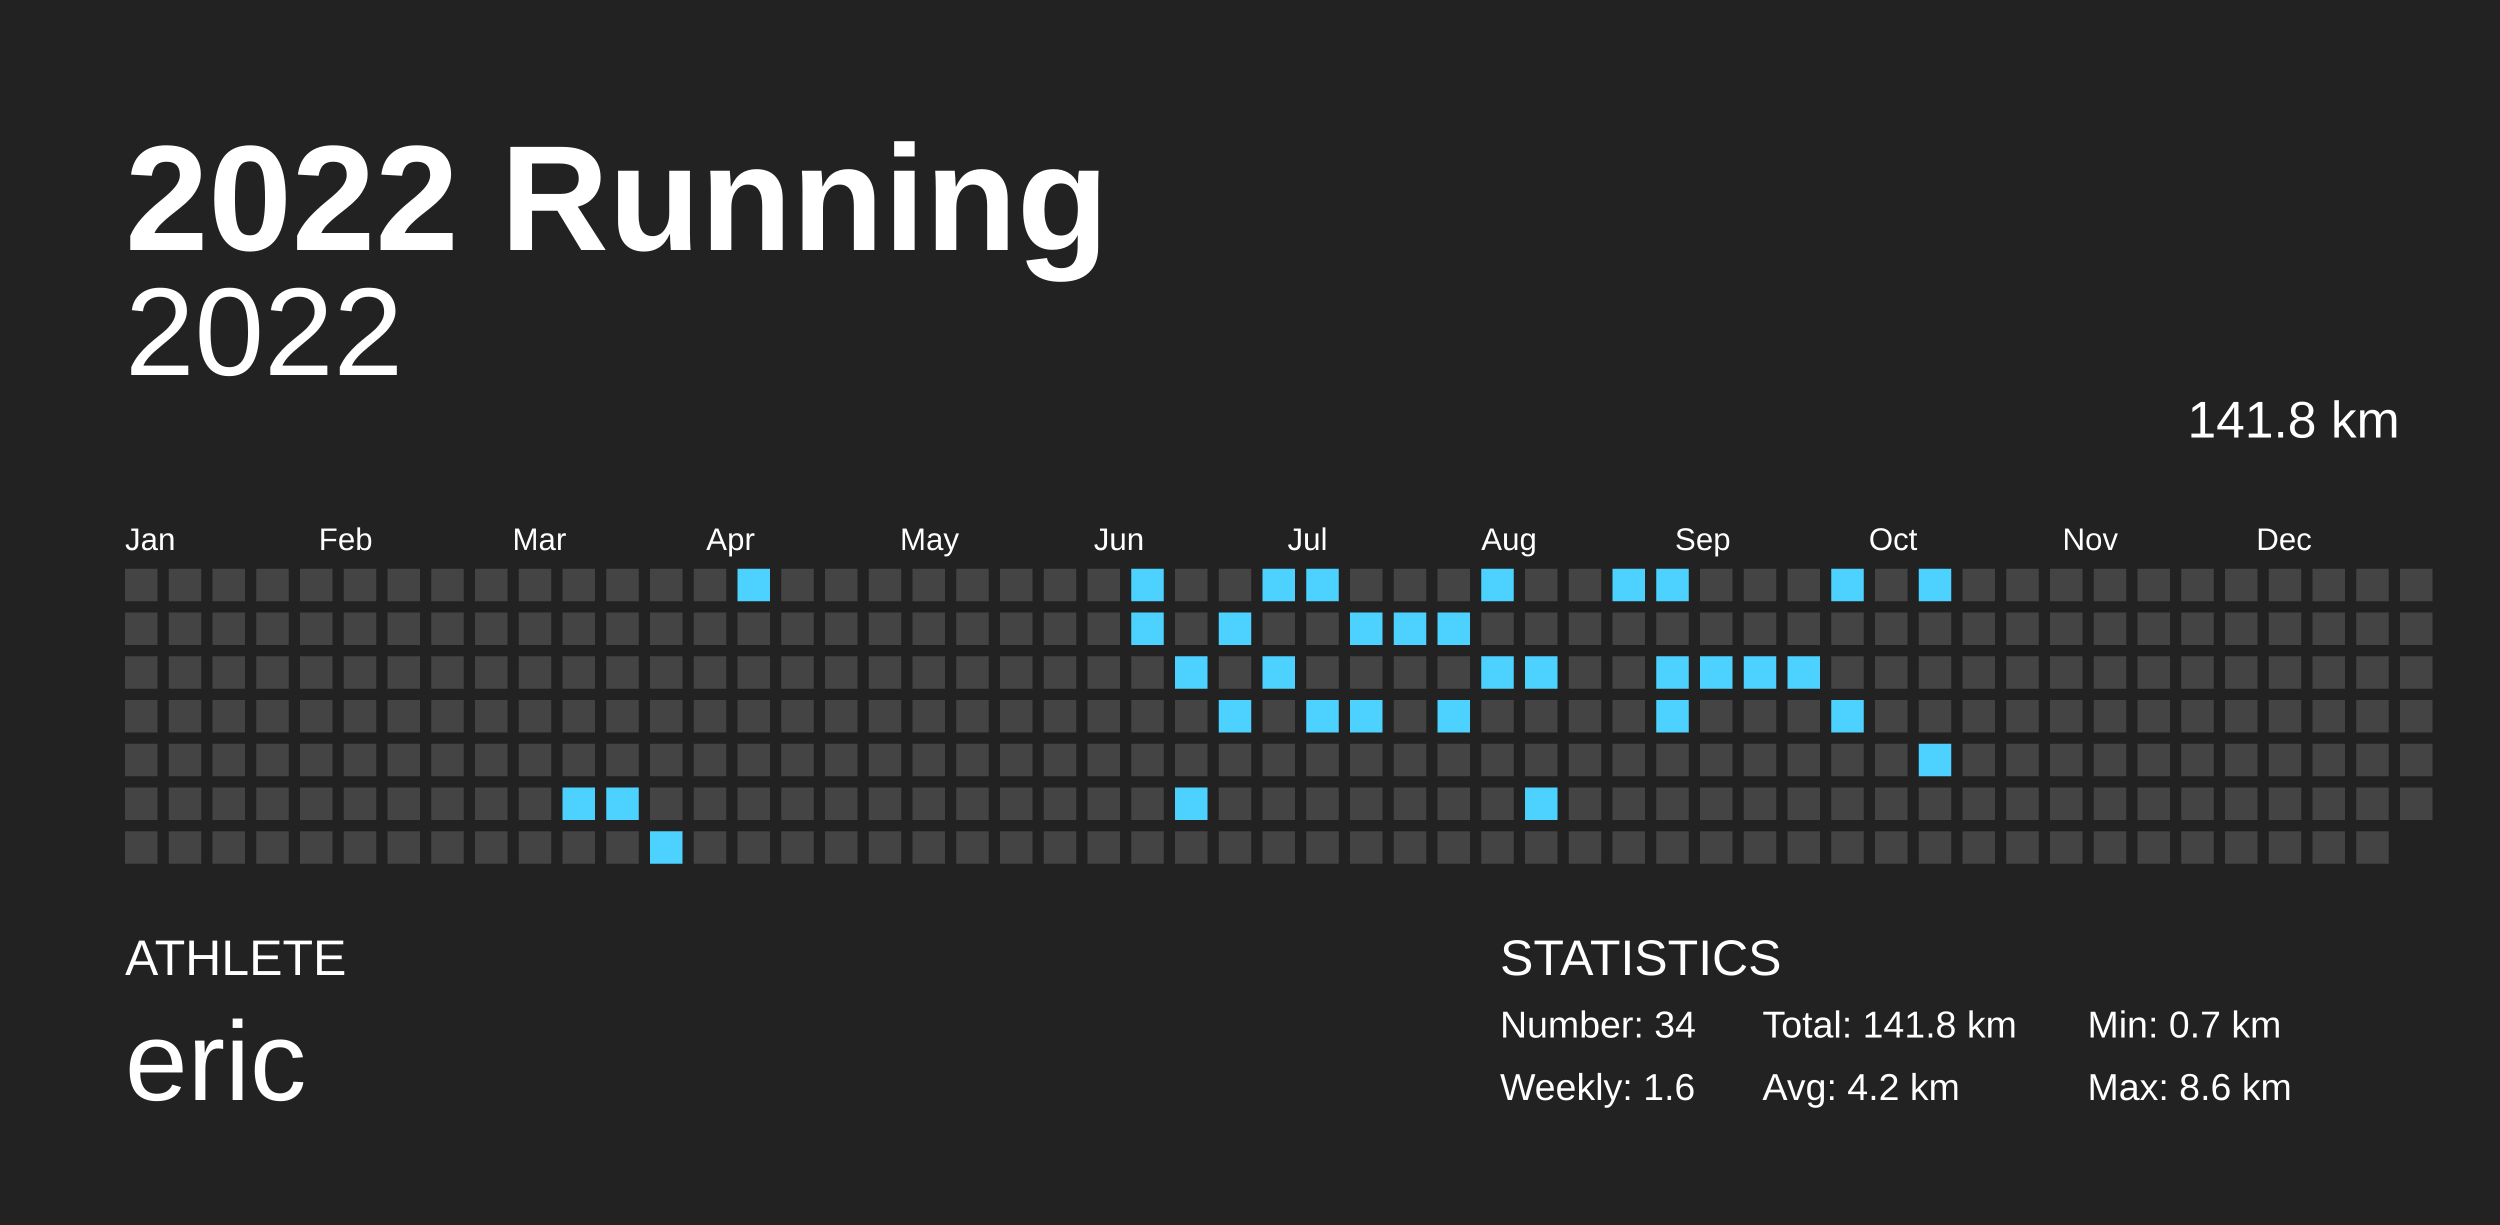
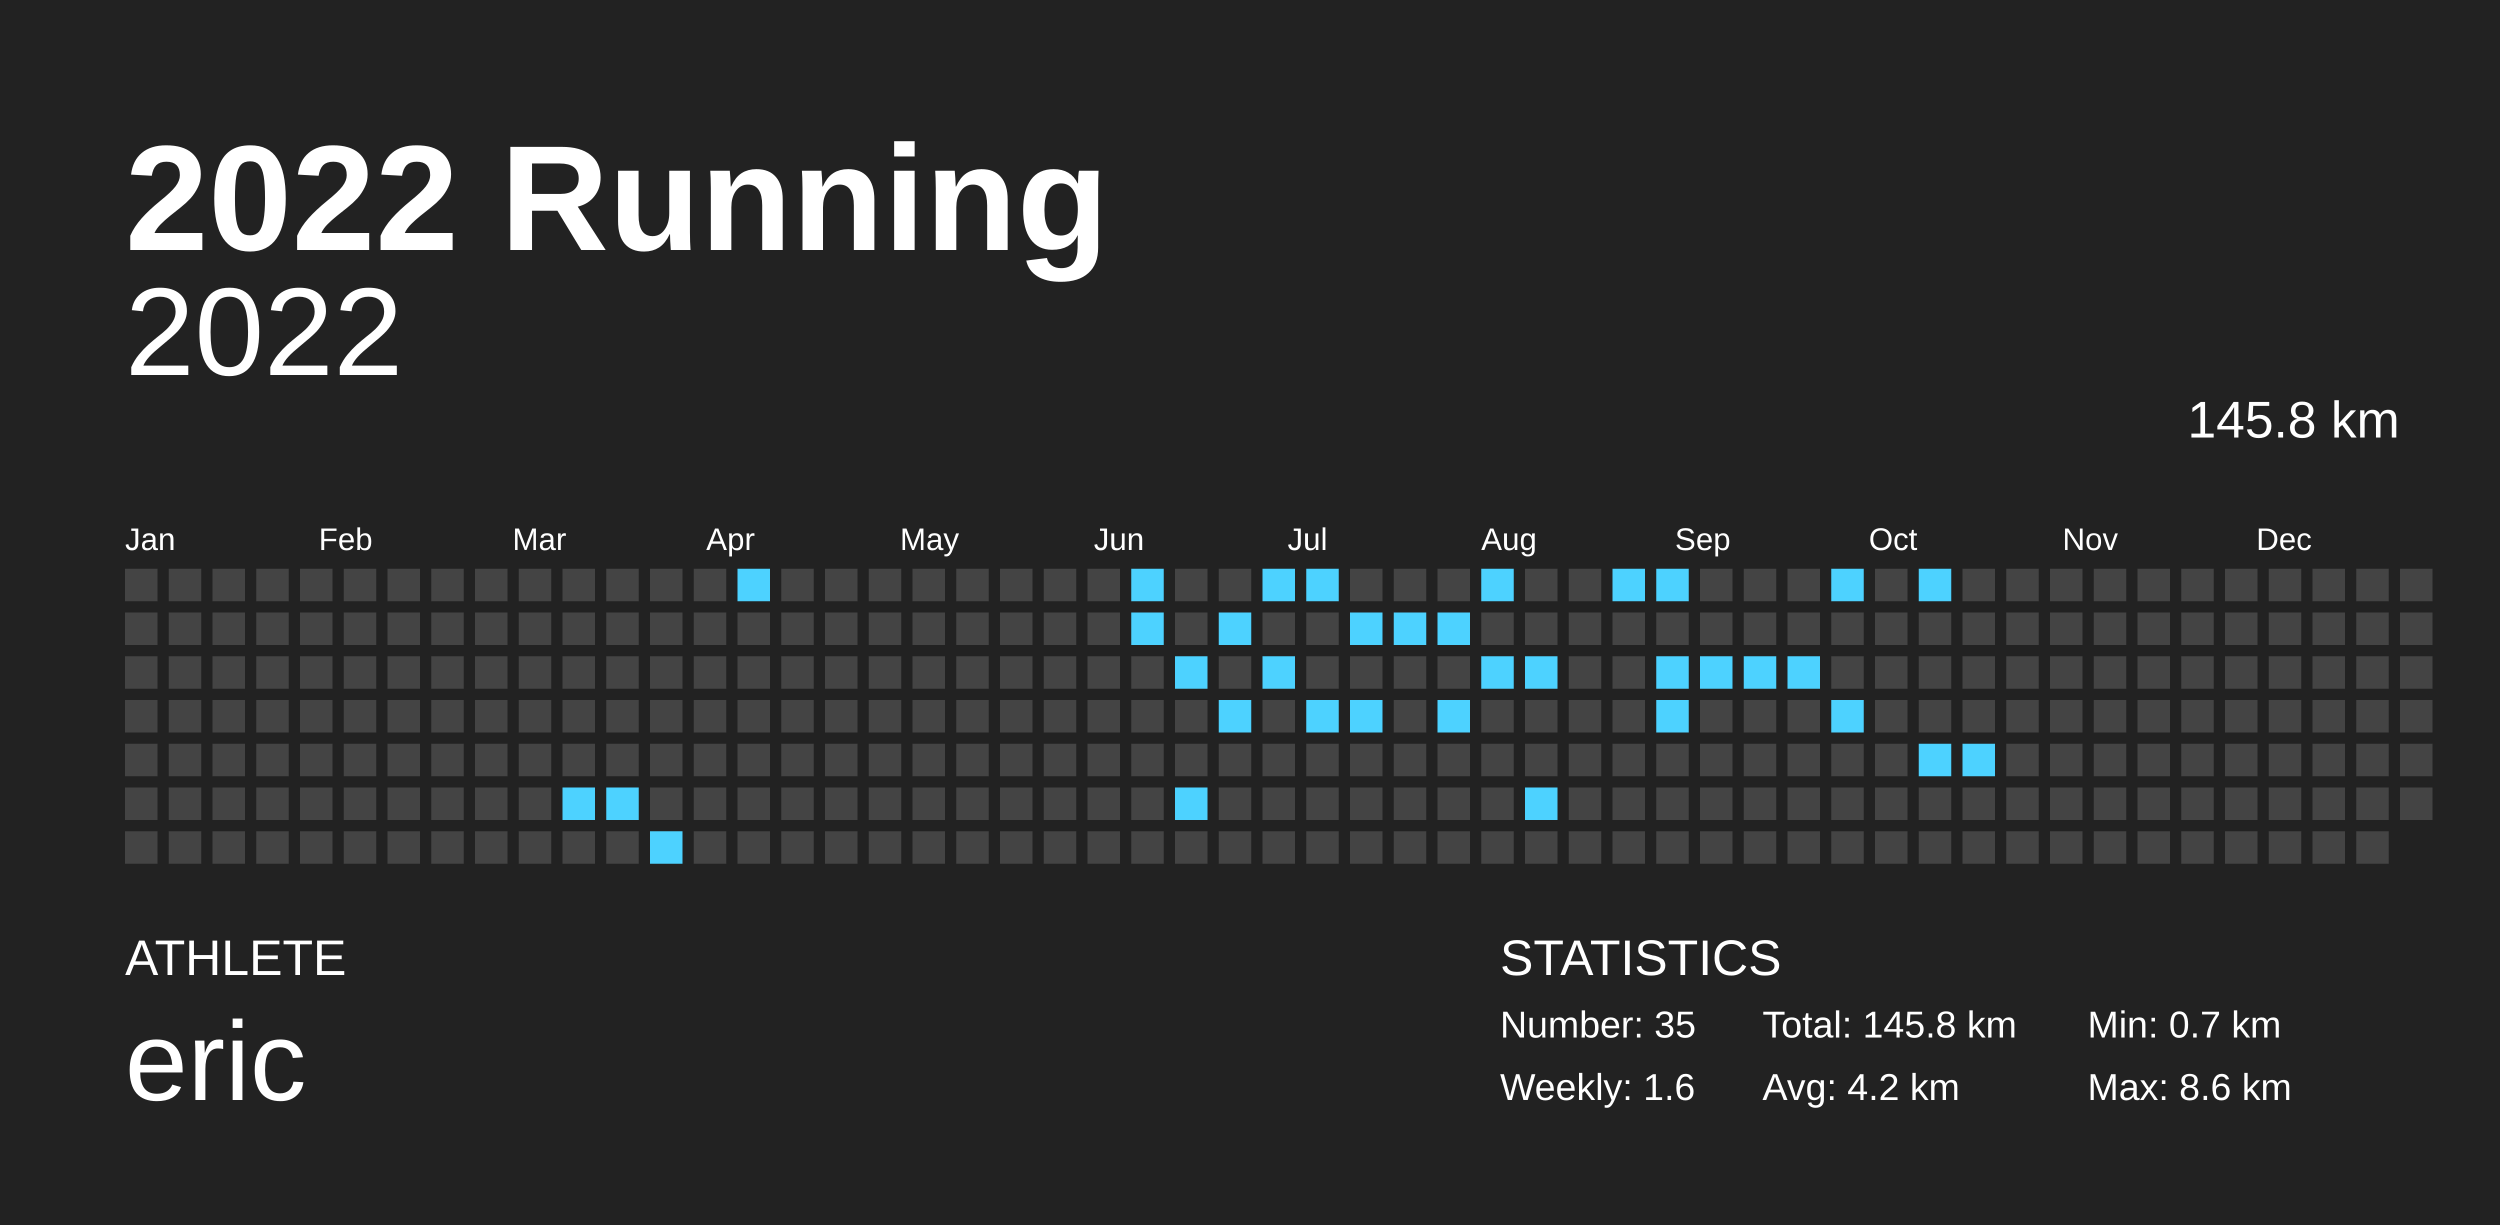
<svg xmlns="http://www.w3.org/2000/svg" baseProfile="full" height="98mm" version="1.1" viewBox="0,0,200,98" width="200mm">
  <defs />
  <rect fill="#222222" height="98" width="200" x="0" y="0" />
  <text fill="#FFFFFF" style="font-size:12px; font-family:Arial; font-weight:bold;" x="10" y="20">2022 Running</text>
  <text fill="#FFFFFF" style="font-size:4px; font-family:Arial" x="10" y="78">ATHLETE</text>
  <text fill="#FFFFFF" style="font-size:9px; font-family:Arial" x="10" y="88">eric</text>
  <text fill="#FFFFFF" style="font-size:4px; font-family:Arial" x="120" y="78">STATISTICS</text>
-   <text fill="#FFFFFF" style="font-size:3px; font-family:Arial" x="120" y="83">Number: 34</text>
+   <text fill="#FFFFFF" style="font-size:3px; font-family:Arial" x="120" y="83">Number: 35</text>
  <text fill="#FFFFFF" style="font-size:3px; font-family:Arial" x="120" y="88">Weekly: 1.6</text>
-   <text fill="#FFFFFF" style="font-size:3px; font-family:Arial" x="141" y="83">Total: 141.8 km</text>
+   <text fill="#FFFFFF" style="font-size:3px; font-family:Arial" x="141" y="83">Total: 145.8 km</text>
  <text fill="#FFFFFF" style="font-size:3px; font-family:Arial" x="141" y="88">Avg: 4.2 km</text>
  <text fill="#FFFFFF" style="font-size:3px; font-family:Arial" x="167" y="83">Min: 0.7 km</text>
  <text fill="#FFFFFF" style="font-size:3px; font-family:Arial" x="167" y="88">Max: 8.6 km</text>
  <text alignment-baseline="hanging" fill="#FFFFFF" style="font-size:10.0px; font-family:Arial;" x="10" y="30">2022</text>
-   <text alignment-baseline="hanging" fill="#FFFFFF" style="font-size:4.125px; font-family:Arial;" x="175" y="35">141.8 km</text>
+   <text alignment-baseline="hanging" fill="#FFFFFF" style="font-size:4.125px; font-family:Arial;" x="175" y="35">145.8 km</text>
  <text fill="#FFFFFF" style="font-size:2.5px; font-family:Arial" x="10.0" y="44">Jan</text>
  <text fill="#FFFFFF" style="font-size:2.5px; font-family:Arial" x="25.5" y="44">Feb</text>
  <text fill="#FFFFFF" style="font-size:2.5px; font-family:Arial" x="41.0" y="44">Mar</text>
  <text fill="#FFFFFF" style="font-size:2.5px; font-family:Arial" x="56.5" y="44">Apr</text>
  <text fill="#FFFFFF" style="font-size:2.5px; font-family:Arial" x="72.0" y="44">May</text>
  <text fill="#FFFFFF" style="font-size:2.5px; font-family:Arial" x="87.5" y="44">Jun</text>
  <text fill="#FFFFFF" style="font-size:2.5px; font-family:Arial" x="103.0" y="44">Jul</text>
  <text fill="#FFFFFF" style="font-size:2.5px; font-family:Arial" x="118.5" y="44">Aug</text>
  <text fill="#FFFFFF" style="font-size:2.5px; font-family:Arial" x="134.0" y="44">Sep</text>
  <text fill="#FFFFFF" style="font-size:2.5px; font-family:Arial" x="149.5" y="44">Oct</text>
  <text fill="#FFFFFF" style="font-size:2.5px; font-family:Arial" x="165.0" y="44">Nov</text>
  <text fill="#FFFFFF" style="font-size:2.5px; font-family:Arial" x="180.5" y="44">Dec</text>
  <rect fill="#444444" height="2.6" width="2.6" x="10.0" y="45.5" />
  <rect fill="#444444" height="2.6" width="2.6" x="10.0" y="49.0" />
  <rect fill="#444444" height="2.6" width="2.6" x="10.0" y="52.5" />
  <rect fill="#444444" height="2.6" width="2.6" x="10.0" y="56.0" />
  <rect fill="#444444" height="2.6" width="2.6" x="10.0" y="59.5" />
  <rect fill="#444444" height="2.6" width="2.6" x="10.0" y="63.0" />
  <rect fill="#444444" height="2.6" width="2.6" x="10.0" y="66.5" />
  <rect fill="#444444" height="2.6" width="2.6" x="13.5" y="45.5" />
  <rect fill="#444444" height="2.6" width="2.6" x="13.5" y="49.0" />
  <rect fill="#444444" height="2.6" width="2.6" x="13.5" y="52.5" />
  <rect fill="#444444" height="2.6" width="2.6" x="13.5" y="56.0" />
  <rect fill="#444444" height="2.6" width="2.6" x="13.5" y="59.5" />
  <rect fill="#444444" height="2.6" width="2.6" x="13.5" y="63.0" />
  <rect fill="#444444" height="2.6" width="2.6" x="13.5" y="66.5" />
  <rect fill="#444444" height="2.6" width="2.6" x="17.0" y="45.5" />
  <rect fill="#444444" height="2.6" width="2.6" x="17.0" y="49.0" />
  <rect fill="#444444" height="2.6" width="2.6" x="17.0" y="52.5" />
  <rect fill="#444444" height="2.6" width="2.6" x="17.0" y="56.0" />
  <rect fill="#444444" height="2.6" width="2.6" x="17.0" y="59.5" />
  <rect fill="#444444" height="2.6" width="2.6" x="17.0" y="63.0" />
  <rect fill="#444444" height="2.6" width="2.6" x="17.0" y="66.5" />
  <rect fill="#444444" height="2.6" width="2.6" x="20.5" y="45.5" />
  <rect fill="#444444" height="2.6" width="2.6" x="20.5" y="49.0" />
  <rect fill="#444444" height="2.6" width="2.6" x="20.5" y="52.5" />
  <rect fill="#444444" height="2.6" width="2.6" x="20.5" y="56.0" />
  <rect fill="#444444" height="2.6" width="2.6" x="20.5" y="59.5" />
  <rect fill="#444444" height="2.6" width="2.6" x="20.5" y="63.0" />
  <rect fill="#444444" height="2.6" width="2.6" x="20.5" y="66.5" />
  <rect fill="#444444" height="2.6" width="2.6" x="24.0" y="45.5" />
  <rect fill="#444444" height="2.6" width="2.6" x="24.0" y="49.0" />
  <rect fill="#444444" height="2.6" width="2.6" x="24.0" y="52.5" />
  <rect fill="#444444" height="2.6" width="2.6" x="24.0" y="56.0" />
  <rect fill="#444444" height="2.6" width="2.6" x="24.0" y="59.5" />
  <rect fill="#444444" height="2.6" width="2.6" x="24.0" y="63.0" />
  <rect fill="#444444" height="2.6" width="2.6" x="24.0" y="66.5" />
  <rect fill="#444444" height="2.6" width="2.6" x="27.5" y="45.5" />
  <rect fill="#444444" height="2.6" width="2.6" x="27.5" y="49.0" />
  <rect fill="#444444" height="2.6" width="2.6" x="27.5" y="52.5" />
  <rect fill="#444444" height="2.6" width="2.6" x="27.5" y="56.0" />
  <rect fill="#444444" height="2.6" width="2.6" x="27.5" y="59.5" />
  <rect fill="#444444" height="2.6" width="2.6" x="27.5" y="63.0" />
  <rect fill="#444444" height="2.6" width="2.6" x="27.5" y="66.5" />
  <rect fill="#444444" height="2.6" width="2.6" x="31.0" y="45.5" />
  <rect fill="#444444" height="2.6" width="2.6" x="31.0" y="49.0" />
  <rect fill="#444444" height="2.6" width="2.6" x="31.0" y="52.5" />
  <rect fill="#444444" height="2.6" width="2.6" x="31.0" y="56.0" />
  <rect fill="#444444" height="2.6" width="2.6" x="31.0" y="59.5" />
  <rect fill="#444444" height="2.6" width="2.6" x="31.0" y="63.0" />
  <rect fill="#444444" height="2.6" width="2.6" x="31.0" y="66.5" />
  <rect fill="#444444" height="2.6" width="2.6" x="34.5" y="45.5" />
  <rect fill="#444444" height="2.6" width="2.6" x="34.5" y="49.0" />
  <rect fill="#444444" height="2.6" width="2.6" x="34.5" y="52.5" />
  <rect fill="#444444" height="2.6" width="2.6" x="34.5" y="56.0" />
  <rect fill="#444444" height="2.6" width="2.6" x="34.5" y="59.5" />
  <rect fill="#444444" height="2.6" width="2.6" x="34.5" y="63.0" />
  <rect fill="#444444" height="2.6" width="2.6" x="34.5" y="66.5" />
  <rect fill="#444444" height="2.6" width="2.6" x="38.0" y="45.5" />
  <rect fill="#444444" height="2.6" width="2.6" x="38.0" y="49.0" />
  <rect fill="#444444" height="2.6" width="2.6" x="38.0" y="52.5" />
  <rect fill="#444444" height="2.6" width="2.6" x="38.0" y="56.0" />
  <rect fill="#444444" height="2.6" width="2.6" x="38.0" y="59.5" />
  <rect fill="#444444" height="2.6" width="2.6" x="38.0" y="63.0" />
  <rect fill="#444444" height="2.6" width="2.6" x="38.0" y="66.5" />
  <rect fill="#444444" height="2.6" width="2.6" x="41.5" y="45.5" />
  <rect fill="#444444" height="2.6" width="2.6" x="41.5" y="49.0" />
  <rect fill="#444444" height="2.6" width="2.6" x="41.5" y="52.5" />
  <rect fill="#444444" height="2.6" width="2.6" x="41.5" y="56.0" />
  <rect fill="#444444" height="2.6" width="2.6" x="41.5" y="59.5" />
  <rect fill="#444444" height="2.6" width="2.6" x="41.5" y="63.0" />
  <rect fill="#444444" height="2.6" width="2.6" x="41.5" y="66.5" />
  <rect fill="#444444" height="2.6" width="2.6" x="45.0" y="45.5" />
  <rect fill="#444444" height="2.6" width="2.6" x="45.0" y="49.0" />
  <rect fill="#444444" height="2.6" width="2.6" x="45.0" y="52.5" />
  <rect fill="#444444" height="2.6" width="2.6" x="45.0" y="56.0" />
  <rect fill="#444444" height="2.6" width="2.6" x="45.0" y="59.5" />
  <rect fill="#4dd2ff" height="2.6" width="2.6" x="45.0" y="63.0" />
  <rect fill="#444444" height="2.6" width="2.6" x="45.0" y="66.5" />
  <rect fill="#444444" height="2.6" width="2.6" x="48.5" y="45.5" />
  <rect fill="#444444" height="2.6" width="2.6" x="48.5" y="49.0" />
  <rect fill="#444444" height="2.6" width="2.6" x="48.5" y="52.5" />
  <rect fill="#444444" height="2.6" width="2.6" x="48.5" y="56.0" />
  <rect fill="#444444" height="2.6" width="2.6" x="48.5" y="59.5" />
  <rect fill="#4dd2ff" height="2.6" width="2.6" x="48.5" y="63.0" />
  <rect fill="#444444" height="2.6" width="2.6" x="48.5" y="66.5" />
  <rect fill="#444444" height="2.6" width="2.6" x="52.0" y="45.5" />
  <rect fill="#444444" height="2.6" width="2.6" x="52.0" y="49.0" />
  <rect fill="#444444" height="2.6" width="2.6" x="52.0" y="52.5" />
  <rect fill="#444444" height="2.6" width="2.6" x="52.0" y="56.0" />
  <rect fill="#444444" height="2.6" width="2.6" x="52.0" y="59.5" />
  <rect fill="#444444" height="2.6" width="2.6" x="52.0" y="63.0" />
  <rect fill="#4dd2ff" height="2.6" width="2.6" x="52.0" y="66.5" />
  <rect fill="#444444" height="2.6" width="2.6" x="55.5" y="45.5" />
  <rect fill="#444444" height="2.6" width="2.6" x="55.5" y="49.0" />
  <rect fill="#444444" height="2.6" width="2.6" x="55.5" y="52.5" />
  <rect fill="#444444" height="2.6" width="2.6" x="55.5" y="56.0" />
  <rect fill="#444444" height="2.6" width="2.6" x="55.5" y="59.5" />
  <rect fill="#444444" height="2.6" width="2.6" x="55.5" y="63.0" />
  <rect fill="#444444" height="2.6" width="2.6" x="55.5" y="66.5" />
  <rect fill="#4dd2ff" height="2.6" width="2.6" x="59.0" y="45.5" />
  <rect fill="#444444" height="2.6" width="2.6" x="59.0" y="49.0" />
  <rect fill="#444444" height="2.6" width="2.6" x="59.0" y="52.5" />
  <rect fill="#444444" height="2.6" width="2.6" x="59.0" y="56.0" />
  <rect fill="#444444" height="2.6" width="2.6" x="59.0" y="59.5" />
  <rect fill="#444444" height="2.6" width="2.6" x="59.0" y="63.0" />
  <rect fill="#444444" height="2.6" width="2.6" x="59.0" y="66.5" />
  <rect fill="#444444" height="2.6" width="2.6" x="62.5" y="45.5" />
  <rect fill="#444444" height="2.6" width="2.6" x="62.5" y="49.0" />
  <rect fill="#444444" height="2.6" width="2.6" x="62.5" y="52.5" />
  <rect fill="#444444" height="2.6" width="2.6" x="62.5" y="56.0" />
  <rect fill="#444444" height="2.6" width="2.6" x="62.5" y="59.5" />
  <rect fill="#444444" height="2.6" width="2.6" x="62.5" y="63.0" />
  <rect fill="#444444" height="2.6" width="2.6" x="62.5" y="66.5" />
  <rect fill="#444444" height="2.6" width="2.6" x="66.0" y="45.5" />
  <rect fill="#444444" height="2.6" width="2.6" x="66.0" y="49.0" />
  <rect fill="#444444" height="2.6" width="2.6" x="66.0" y="52.5" />
  <rect fill="#444444" height="2.6" width="2.6" x="66.0" y="56.0" />
  <rect fill="#444444" height="2.6" width="2.6" x="66.0" y="59.5" />
  <rect fill="#444444" height="2.6" width="2.6" x="66.0" y="63.0" />
  <rect fill="#444444" height="2.6" width="2.6" x="66.0" y="66.5" />
  <rect fill="#444444" height="2.6" width="2.6" x="69.5" y="45.5" />
  <rect fill="#444444" height="2.6" width="2.6" x="69.5" y="49.0" />
  <rect fill="#444444" height="2.6" width="2.6" x="69.5" y="52.5" />
  <rect fill="#444444" height="2.6" width="2.6" x="69.5" y="56.0" />
  <rect fill="#444444" height="2.6" width="2.6" x="69.5" y="59.5" />
  <rect fill="#444444" height="2.6" width="2.6" x="69.5" y="63.0" />
  <rect fill="#444444" height="2.6" width="2.6" x="69.5" y="66.5" />
  <rect fill="#444444" height="2.6" width="2.6" x="73.0" y="45.5" />
  <rect fill="#444444" height="2.6" width="2.6" x="73.0" y="49.0" />
  <rect fill="#444444" height="2.6" width="2.6" x="73.0" y="52.5" />
  <rect fill="#444444" height="2.6" width="2.6" x="73.0" y="56.0" />
  <rect fill="#444444" height="2.6" width="2.6" x="73.0" y="59.5" />
  <rect fill="#444444" height="2.6" width="2.6" x="73.0" y="63.0" />
  <rect fill="#444444" height="2.6" width="2.6" x="73.0" y="66.5" />
  <rect fill="#444444" height="2.6" width="2.6" x="76.5" y="45.5" />
  <rect fill="#444444" height="2.6" width="2.6" x="76.5" y="49.0" />
  <rect fill="#444444" height="2.6" width="2.6" x="76.5" y="52.5" />
  <rect fill="#444444" height="2.6" width="2.6" x="76.5" y="56.0" />
  <rect fill="#444444" height="2.6" width="2.6" x="76.5" y="59.5" />
  <rect fill="#444444" height="2.6" width="2.6" x="76.5" y="63.0" />
  <rect fill="#444444" height="2.6" width="2.6" x="76.5" y="66.5" />
  <rect fill="#444444" height="2.6" width="2.6" x="80.0" y="45.5" />
  <rect fill="#444444" height="2.6" width="2.6" x="80.0" y="49.0" />
  <rect fill="#444444" height="2.6" width="2.6" x="80.0" y="52.5" />
  <rect fill="#444444" height="2.6" width="2.6" x="80.0" y="56.0" />
  <rect fill="#444444" height="2.6" width="2.6" x="80.0" y="59.5" />
  <rect fill="#444444" height="2.6" width="2.6" x="80.0" y="63.0" />
  <rect fill="#444444" height="2.6" width="2.6" x="80.0" y="66.5" />
  <rect fill="#444444" height="2.6" width="2.6" x="83.5" y="45.5" />
  <rect fill="#444444" height="2.6" width="2.6" x="83.5" y="49.0" />
  <rect fill="#444444" height="2.6" width="2.6" x="83.5" y="52.5" />
  <rect fill="#444444" height="2.6" width="2.6" x="83.5" y="56.0" />
  <rect fill="#444444" height="2.6" width="2.6" x="83.5" y="59.5" />
  <rect fill="#444444" height="2.6" width="2.6" x="83.5" y="63.0" />
  <rect fill="#444444" height="2.6" width="2.6" x="83.5" y="66.5" />
  <rect fill="#444444" height="2.6" width="2.6" x="87.0" y="45.5" />
  <rect fill="#444444" height="2.6" width="2.6" x="87.0" y="49.0" />
  <rect fill="#444444" height="2.6" width="2.6" x="87.0" y="52.5" />
  <rect fill="#444444" height="2.6" width="2.6" x="87.0" y="56.0" />
  <rect fill="#444444" height="2.6" width="2.6" x="87.0" y="59.5" />
  <rect fill="#444444" height="2.6" width="2.6" x="87.0" y="63.0" />
  <rect fill="#444444" height="2.6" width="2.6" x="87.0" y="66.5" />
  <rect fill="#4dd2ff" height="2.6" width="2.6" x="90.5" y="45.5" />
  <rect fill="#4dd2ff" height="2.6" width="2.6" x="90.5" y="49.0" />
  <rect fill="#444444" height="2.6" width="2.6" x="90.5" y="52.5" />
  <rect fill="#444444" height="2.6" width="2.6" x="90.5" y="56.0" />
  <rect fill="#444444" height="2.6" width="2.6" x="90.5" y="59.5" />
  <rect fill="#444444" height="2.6" width="2.6" x="90.5" y="63.0" />
  <rect fill="#444444" height="2.6" width="2.6" x="90.5" y="66.5" />
  <rect fill="#444444" height="2.6" width="2.6" x="94.0" y="45.5" />
  <rect fill="#444444" height="2.6" width="2.6" x="94.0" y="49.0" />
  <rect fill="#4dd2ff" height="2.6" width="2.6" x="94.0" y="52.5" />
  <rect fill="#444444" height="2.6" width="2.6" x="94.0" y="56.0" />
  <rect fill="#444444" height="2.6" width="2.6" x="94.0" y="59.5" />
  <rect fill="#4dd2ff" height="2.6" width="2.6" x="94.0" y="63.0" />
  <rect fill="#444444" height="2.6" width="2.6" x="94.0" y="66.5" />
  <rect fill="#444444" height="2.6" width="2.6" x="97.5" y="45.5" />
  <rect fill="#4dd2ff" height="2.6" width="2.6" x="97.5" y="49.0" />
  <rect fill="#444444" height="2.6" width="2.6" x="97.5" y="52.5" />
  <rect fill="#4dd2ff" height="2.6" width="2.6" x="97.5" y="56.0" />
  <rect fill="#444444" height="2.6" width="2.6" x="97.5" y="59.5" />
  <rect fill="#444444" height="2.6" width="2.6" x="97.5" y="63.0" />
  <rect fill="#444444" height="2.6" width="2.6" x="97.5" y="66.5" />
  <rect fill="#4dd2ff" height="2.6" width="2.6" x="101.0" y="45.5" />
  <rect fill="#444444" height="2.6" width="2.6" x="101.0" y="49.0" />
  <rect fill="#4dd2ff" height="2.6" width="2.6" x="101.0" y="52.5" />
  <rect fill="#444444" height="2.6" width="2.6" x="101.0" y="56.0" />
  <rect fill="#444444" height="2.6" width="2.6" x="101.0" y="59.5" />
  <rect fill="#444444" height="2.6" width="2.6" x="101.0" y="63.0" />
  <rect fill="#444444" height="2.6" width="2.6" x="101.0" y="66.5" />
  <rect fill="#4dd2ff" height="2.6" width="2.6" x="104.5" y="45.5" />
  <rect fill="#444444" height="2.6" width="2.6" x="104.5" y="49.0" />
  <rect fill="#444444" height="2.6" width="2.6" x="104.5" y="52.5" />
  <rect fill="#4dd2ff" height="2.6" width="2.6" x="104.5" y="56.0" />
  <rect fill="#444444" height="2.6" width="2.6" x="104.5" y="59.5" />
  <rect fill="#444444" height="2.6" width="2.6" x="104.5" y="63.0" />
  <rect fill="#444444" height="2.6" width="2.6" x="104.5" y="66.5" />
  <rect fill="#444444" height="2.6" width="2.6" x="108.0" y="45.5" />
  <rect fill="#4dd2ff" height="2.6" width="2.6" x="108.0" y="49.0" />
  <rect fill="#444444" height="2.6" width="2.6" x="108.0" y="52.5" />
  <rect fill="#4dd2ff" height="2.6" width="2.6" x="108.0" y="56.0" />
  <rect fill="#444444" height="2.6" width="2.6" x="108.0" y="59.5" />
  <rect fill="#444444" height="2.6" width="2.6" x="108.0" y="63.0" />
  <rect fill="#444444" height="2.6" width="2.6" x="108.0" y="66.5" />
  <rect fill="#444444" height="2.6" width="2.6" x="111.5" y="45.5" />
  <rect fill="#4dd2ff" height="2.6" width="2.6" x="111.5" y="49.0" />
  <rect fill="#444444" height="2.6" width="2.6" x="111.5" y="52.5" />
  <rect fill="#444444" height="2.6" width="2.6" x="111.5" y="56.0" />
  <rect fill="#444444" height="2.6" width="2.6" x="111.5" y="59.5" />
  <rect fill="#444444" height="2.6" width="2.6" x="111.5" y="63.0" />
  <rect fill="#444444" height="2.6" width="2.6" x="111.5" y="66.5" />
  <rect fill="#444444" height="2.6" width="2.6" x="115.0" y="45.5" />
  <rect fill="#4dd2ff" height="2.6" width="2.6" x="115.0" y="49.0" />
  <rect fill="#444444" height="2.6" width="2.6" x="115.0" y="52.5" />
  <rect fill="#4dd2ff" height="2.6" width="2.6" x="115.0" y="56.0" />
  <rect fill="#444444" height="2.6" width="2.6" x="115.0" y="59.5" />
  <rect fill="#444444" height="2.6" width="2.6" x="115.0" y="63.0" />
  <rect fill="#444444" height="2.6" width="2.6" x="115.0" y="66.5" />
  <rect fill="#4dd2ff" height="2.6" width="2.6" x="118.5" y="45.5" />
  <rect fill="#444444" height="2.6" width="2.6" x="118.5" y="49.0" />
  <rect fill="#4dd2ff" height="2.6" width="2.6" x="118.5" y="52.5" />
  <rect fill="#444444" height="2.6" width="2.6" x="118.5" y="56.0" />
  <rect fill="#444444" height="2.6" width="2.6" x="118.5" y="59.5" />
  <rect fill="#444444" height="2.6" width="2.6" x="118.5" y="63.0" />
  <rect fill="#444444" height="2.6" width="2.6" x="118.5" y="66.5" />
  <rect fill="#444444" height="2.6" width="2.6" x="122.0" y="45.5" />
  <rect fill="#444444" height="2.6" width="2.6" x="122.0" y="49.0" />
  <rect fill="#4dd2ff" height="2.6" width="2.6" x="122.0" y="52.5" />
  <rect fill="#444444" height="2.6" width="2.6" x="122.0" y="56.0" />
  <rect fill="#444444" height="2.6" width="2.6" x="122.0" y="59.5" />
  <rect fill="#4dd2ff" height="2.6" width="2.6" x="122.0" y="63.0" />
  <rect fill="#444444" height="2.6" width="2.6" x="122.0" y="66.5" />
  <rect fill="#444444" height="2.6" width="2.6" x="125.5" y="45.5" />
  <rect fill="#444444" height="2.6" width="2.6" x="125.5" y="49.0" />
  <rect fill="#444444" height="2.6" width="2.6" x="125.5" y="52.5" />
  <rect fill="#444444" height="2.6" width="2.6" x="125.5" y="56.0" />
  <rect fill="#444444" height="2.6" width="2.6" x="125.5" y="59.5" />
  <rect fill="#444444" height="2.6" width="2.6" x="125.5" y="63.0" />
  <rect fill="#444444" height="2.6" width="2.6" x="125.5" y="66.5" />
  <rect fill="#4dd2ff" height="2.6" width="2.6" x="129.0" y="45.5" />
  <rect fill="#444444" height="2.6" width="2.6" x="129.0" y="49.0" />
  <rect fill="#444444" height="2.6" width="2.6" x="129.0" y="52.5" />
  <rect fill="#444444" height="2.6" width="2.6" x="129.0" y="56.0" />
  <rect fill="#444444" height="2.6" width="2.6" x="129.0" y="59.5" />
  <rect fill="#444444" height="2.6" width="2.6" x="129.0" y="63.0" />
  <rect fill="#444444" height="2.6" width="2.6" x="129.0" y="66.5" />
  <rect fill="#4dd2ff" height="2.6" width="2.6" x="132.5" y="45.5" />
  <rect fill="#444444" height="2.6" width="2.6" x="132.5" y="49.0" />
  <rect fill="#4dd2ff" height="2.6" width="2.6" x="132.5" y="52.5" />
  <rect fill="#4dd2ff" height="2.6" width="2.6" x="132.5" y="56.0" />
  <rect fill="#444444" height="2.6" width="2.6" x="132.5" y="59.5" />
  <rect fill="#444444" height="2.6" width="2.6" x="132.5" y="63.0" />
  <rect fill="#444444" height="2.6" width="2.6" x="132.5" y="66.5" />
  <rect fill="#444444" height="2.6" width="2.6" x="136.0" y="45.5" />
  <rect fill="#444444" height="2.6" width="2.6" x="136.0" y="49.0" />
  <rect fill="#4dd2ff" height="2.6" width="2.6" x="136.0" y="52.5" />
  <rect fill="#444444" height="2.6" width="2.6" x="136.0" y="56.0" />
  <rect fill="#444444" height="2.6" width="2.6" x="136.0" y="59.5" />
  <rect fill="#444444" height="2.6" width="2.6" x="136.0" y="63.0" />
  <rect fill="#444444" height="2.6" width="2.6" x="136.0" y="66.5" />
  <rect fill="#444444" height="2.6" width="2.6" x="139.5" y="45.5" />
  <rect fill="#444444" height="2.6" width="2.6" x="139.5" y="49.0" />
  <rect fill="#4dd2ff" height="2.6" width="2.6" x="139.5" y="52.5" />
  <rect fill="#444444" height="2.6" width="2.6" x="139.5" y="56.0" />
  <rect fill="#444444" height="2.6" width="2.6" x="139.5" y="59.5" />
  <rect fill="#444444" height="2.6" width="2.6" x="139.5" y="63.0" />
  <rect fill="#444444" height="2.6" width="2.6" x="139.5" y="66.5" />
  <rect fill="#444444" height="2.6" width="2.6" x="143.0" y="45.5" />
  <rect fill="#444444" height="2.6" width="2.6" x="143.0" y="49.0" />
  <rect fill="#4dd2ff" height="2.6" width="2.6" x="143.0" y="52.5" />
  <rect fill="#444444" height="2.6" width="2.6" x="143.0" y="56.0" />
  <rect fill="#444444" height="2.6" width="2.6" x="143.0" y="59.5" />
  <rect fill="#444444" height="2.6" width="2.6" x="143.0" y="63.0" />
  <rect fill="#444444" height="2.6" width="2.6" x="143.0" y="66.5" />
  <rect fill="#4dd2ff" height="2.6" width="2.6" x="146.5" y="45.5" />
  <rect fill="#444444" height="2.6" width="2.6" x="146.5" y="49.0" />
  <rect fill="#444444" height="2.6" width="2.6" x="146.5" y="52.5" />
  <rect fill="#4dd2ff" height="2.6" width="2.6" x="146.5" y="56.0" />
  <rect fill="#444444" height="2.6" width="2.6" x="146.5" y="59.5" />
  <rect fill="#444444" height="2.6" width="2.6" x="146.5" y="63.0" />
  <rect fill="#444444" height="2.6" width="2.6" x="146.5" y="66.5" />
  <rect fill="#444444" height="2.6" width="2.6" x="150.0" y="45.5" />
  <rect fill="#444444" height="2.6" width="2.6" x="150.0" y="49.0" />
  <rect fill="#444444" height="2.6" width="2.6" x="150.0" y="52.5" />
  <rect fill="#444444" height="2.6" width="2.6" x="150.0" y="56.0" />
  <rect fill="#444444" height="2.6" width="2.6" x="150.0" y="59.5" />
  <rect fill="#444444" height="2.6" width="2.6" x="150.0" y="63.0" />
  <rect fill="#444444" height="2.6" width="2.6" x="150.0" y="66.5" />
  <rect fill="#4dd2ff" height="2.6" width="2.6" x="153.5" y="45.5" />
  <rect fill="#444444" height="2.6" width="2.6" x="153.5" y="49.0" />
  <rect fill="#444444" height="2.6" width="2.6" x="153.5" y="52.5" />
  <rect fill="#444444" height="2.6" width="2.6" x="153.5" y="56.0" />
  <rect fill="#4dd2ff" height="2.6" width="2.6" x="153.5" y="59.5" />
  <rect fill="#444444" height="2.6" width="2.6" x="153.5" y="63.0" />
  <rect fill="#444444" height="2.6" width="2.6" x="153.5" y="66.5" />
  <rect fill="#444444" height="2.6" width="2.6" x="157.0" y="45.5" />
  <rect fill="#444444" height="2.6" width="2.6" x="157.0" y="49.0" />
  <rect fill="#444444" height="2.6" width="2.6" x="157.0" y="52.5" />
  <rect fill="#444444" height="2.6" width="2.6" x="157.0" y="56.0" />
-   <rect fill="#444444" height="2.6" width="2.6" x="157.0" y="59.5" />
+   <rect fill="#4dd2ff" height="2.6" width="2.6" x="157.0" y="59.5" />
  <rect fill="#444444" height="2.6" width="2.6" x="157.0" y="63.0" />
  <rect fill="#444444" height="2.6" width="2.6" x="157.0" y="66.5" />
  <rect fill="#444444" height="2.6" width="2.6" x="160.5" y="45.5" />
  <rect fill="#444444" height="2.6" width="2.6" x="160.5" y="49.0" />
  <rect fill="#444444" height="2.6" width="2.6" x="160.5" y="52.5" />
  <rect fill="#444444" height="2.6" width="2.6" x="160.5" y="56.0" />
  <rect fill="#444444" height="2.6" width="2.6" x="160.5" y="59.5" />
  <rect fill="#444444" height="2.6" width="2.6" x="160.5" y="63.0" />
  <rect fill="#444444" height="2.6" width="2.6" x="160.5" y="66.5" />
  <rect fill="#444444" height="2.6" width="2.6" x="164.0" y="45.5" />
  <rect fill="#444444" height="2.6" width="2.6" x="164.0" y="49.0" />
  <rect fill="#444444" height="2.6" width="2.6" x="164.0" y="52.5" />
  <rect fill="#444444" height="2.6" width="2.6" x="164.0" y="56.0" />
  <rect fill="#444444" height="2.6" width="2.6" x="164.0" y="59.5" />
  <rect fill="#444444" height="2.6" width="2.6" x="164.0" y="63.0" />
  <rect fill="#444444" height="2.6" width="2.6" x="164.0" y="66.5" />
  <rect fill="#444444" height="2.6" width="2.6" x="167.5" y="45.5" />
  <rect fill="#444444" height="2.6" width="2.6" x="167.5" y="49.0" />
  <rect fill="#444444" height="2.6" width="2.6" x="167.5" y="52.5" />
  <rect fill="#444444" height="2.6" width="2.6" x="167.5" y="56.0" />
  <rect fill="#444444" height="2.6" width="2.6" x="167.5" y="59.5" />
  <rect fill="#444444" height="2.6" width="2.6" x="167.5" y="63.0" />
  <rect fill="#444444" height="2.6" width="2.6" x="167.5" y="66.5" />
  <rect fill="#444444" height="2.6" width="2.6" x="171.0" y="45.5" />
  <rect fill="#444444" height="2.6" width="2.6" x="171.0" y="49.0" />
  <rect fill="#444444" height="2.6" width="2.6" x="171.0" y="52.5" />
  <rect fill="#444444" height="2.6" width="2.6" x="171.0" y="56.0" />
  <rect fill="#444444" height="2.6" width="2.6" x="171.0" y="59.5" />
  <rect fill="#444444" height="2.6" width="2.6" x="171.0" y="63.0" />
  <rect fill="#444444" height="2.6" width="2.6" x="171.0" y="66.5" />
  <rect fill="#444444" height="2.6" width="2.6" x="174.5" y="45.5" />
  <rect fill="#444444" height="2.6" width="2.6" x="174.5" y="49.0" />
  <rect fill="#444444" height="2.6" width="2.6" x="174.5" y="52.5" />
  <rect fill="#444444" height="2.6" width="2.6" x="174.5" y="56.0" />
  <rect fill="#444444" height="2.6" width="2.6" x="174.5" y="59.5" />
  <rect fill="#444444" height="2.6" width="2.6" x="174.5" y="63.0" />
  <rect fill="#444444" height="2.6" width="2.6" x="174.5" y="66.5" />
  <rect fill="#444444" height="2.6" width="2.6" x="178.0" y="45.5" />
  <rect fill="#444444" height="2.6" width="2.6" x="178.0" y="49.0" />
  <rect fill="#444444" height="2.6" width="2.6" x="178.0" y="52.5" />
  <rect fill="#444444" height="2.6" width="2.6" x="178.0" y="56.0" />
  <rect fill="#444444" height="2.6" width="2.6" x="178.0" y="59.5" />
  <rect fill="#444444" height="2.6" width="2.6" x="178.0" y="63.0" />
  <rect fill="#444444" height="2.6" width="2.6" x="178.0" y="66.5" />
  <rect fill="#444444" height="2.6" width="2.6" x="181.5" y="45.5" />
  <rect fill="#444444" height="2.6" width="2.6" x="181.5" y="49.0" />
  <rect fill="#444444" height="2.6" width="2.6" x="181.5" y="52.5" />
  <rect fill="#444444" height="2.6" width="2.6" x="181.5" y="56.0" />
  <rect fill="#444444" height="2.6" width="2.6" x="181.5" y="59.5" />
  <rect fill="#444444" height="2.6" width="2.6" x="181.5" y="63.0" />
  <rect fill="#444444" height="2.6" width="2.6" x="181.5" y="66.5" />
  <rect fill="#444444" height="2.6" width="2.6" x="185.0" y="45.5" />
  <rect fill="#444444" height="2.6" width="2.6" x="185.0" y="49.0" />
  <rect fill="#444444" height="2.6" width="2.6" x="185.0" y="52.5" />
  <rect fill="#444444" height="2.6" width="2.6" x="185.0" y="56.0" />
  <rect fill="#444444" height="2.6" width="2.6" x="185.0" y="59.5" />
  <rect fill="#444444" height="2.6" width="2.6" x="185.0" y="63.0" />
  <rect fill="#444444" height="2.6" width="2.6" x="185.0" y="66.5" />
  <rect fill="#444444" height="2.6" width="2.6" x="188.5" y="45.5" />
  <rect fill="#444444" height="2.6" width="2.6" x="188.5" y="49.0" />
  <rect fill="#444444" height="2.6" width="2.6" x="188.5" y="52.5" />
  <rect fill="#444444" height="2.6" width="2.6" x="188.5" y="56.0" />
  <rect fill="#444444" height="2.6" width="2.6" x="188.5" y="59.5" />
  <rect fill="#444444" height="2.6" width="2.6" x="188.5" y="63.0" />
  <rect fill="#444444" height="2.6" width="2.6" x="188.5" y="66.5" />
  <rect fill="#444444" height="2.6" width="2.6" x="192.0" y="45.5" />
  <rect fill="#444444" height="2.6" width="2.6" x="192.0" y="49.0" />
  <rect fill="#444444" height="2.6" width="2.6" x="192.0" y="52.5" />
  <rect fill="#444444" height="2.6" width="2.6" x="192.0" y="56.0" />
  <rect fill="#444444" height="2.6" width="2.6" x="192.0" y="59.5" />
  <rect fill="#444444" height="2.6" width="2.6" x="192.0" y="63.0" />
</svg>
